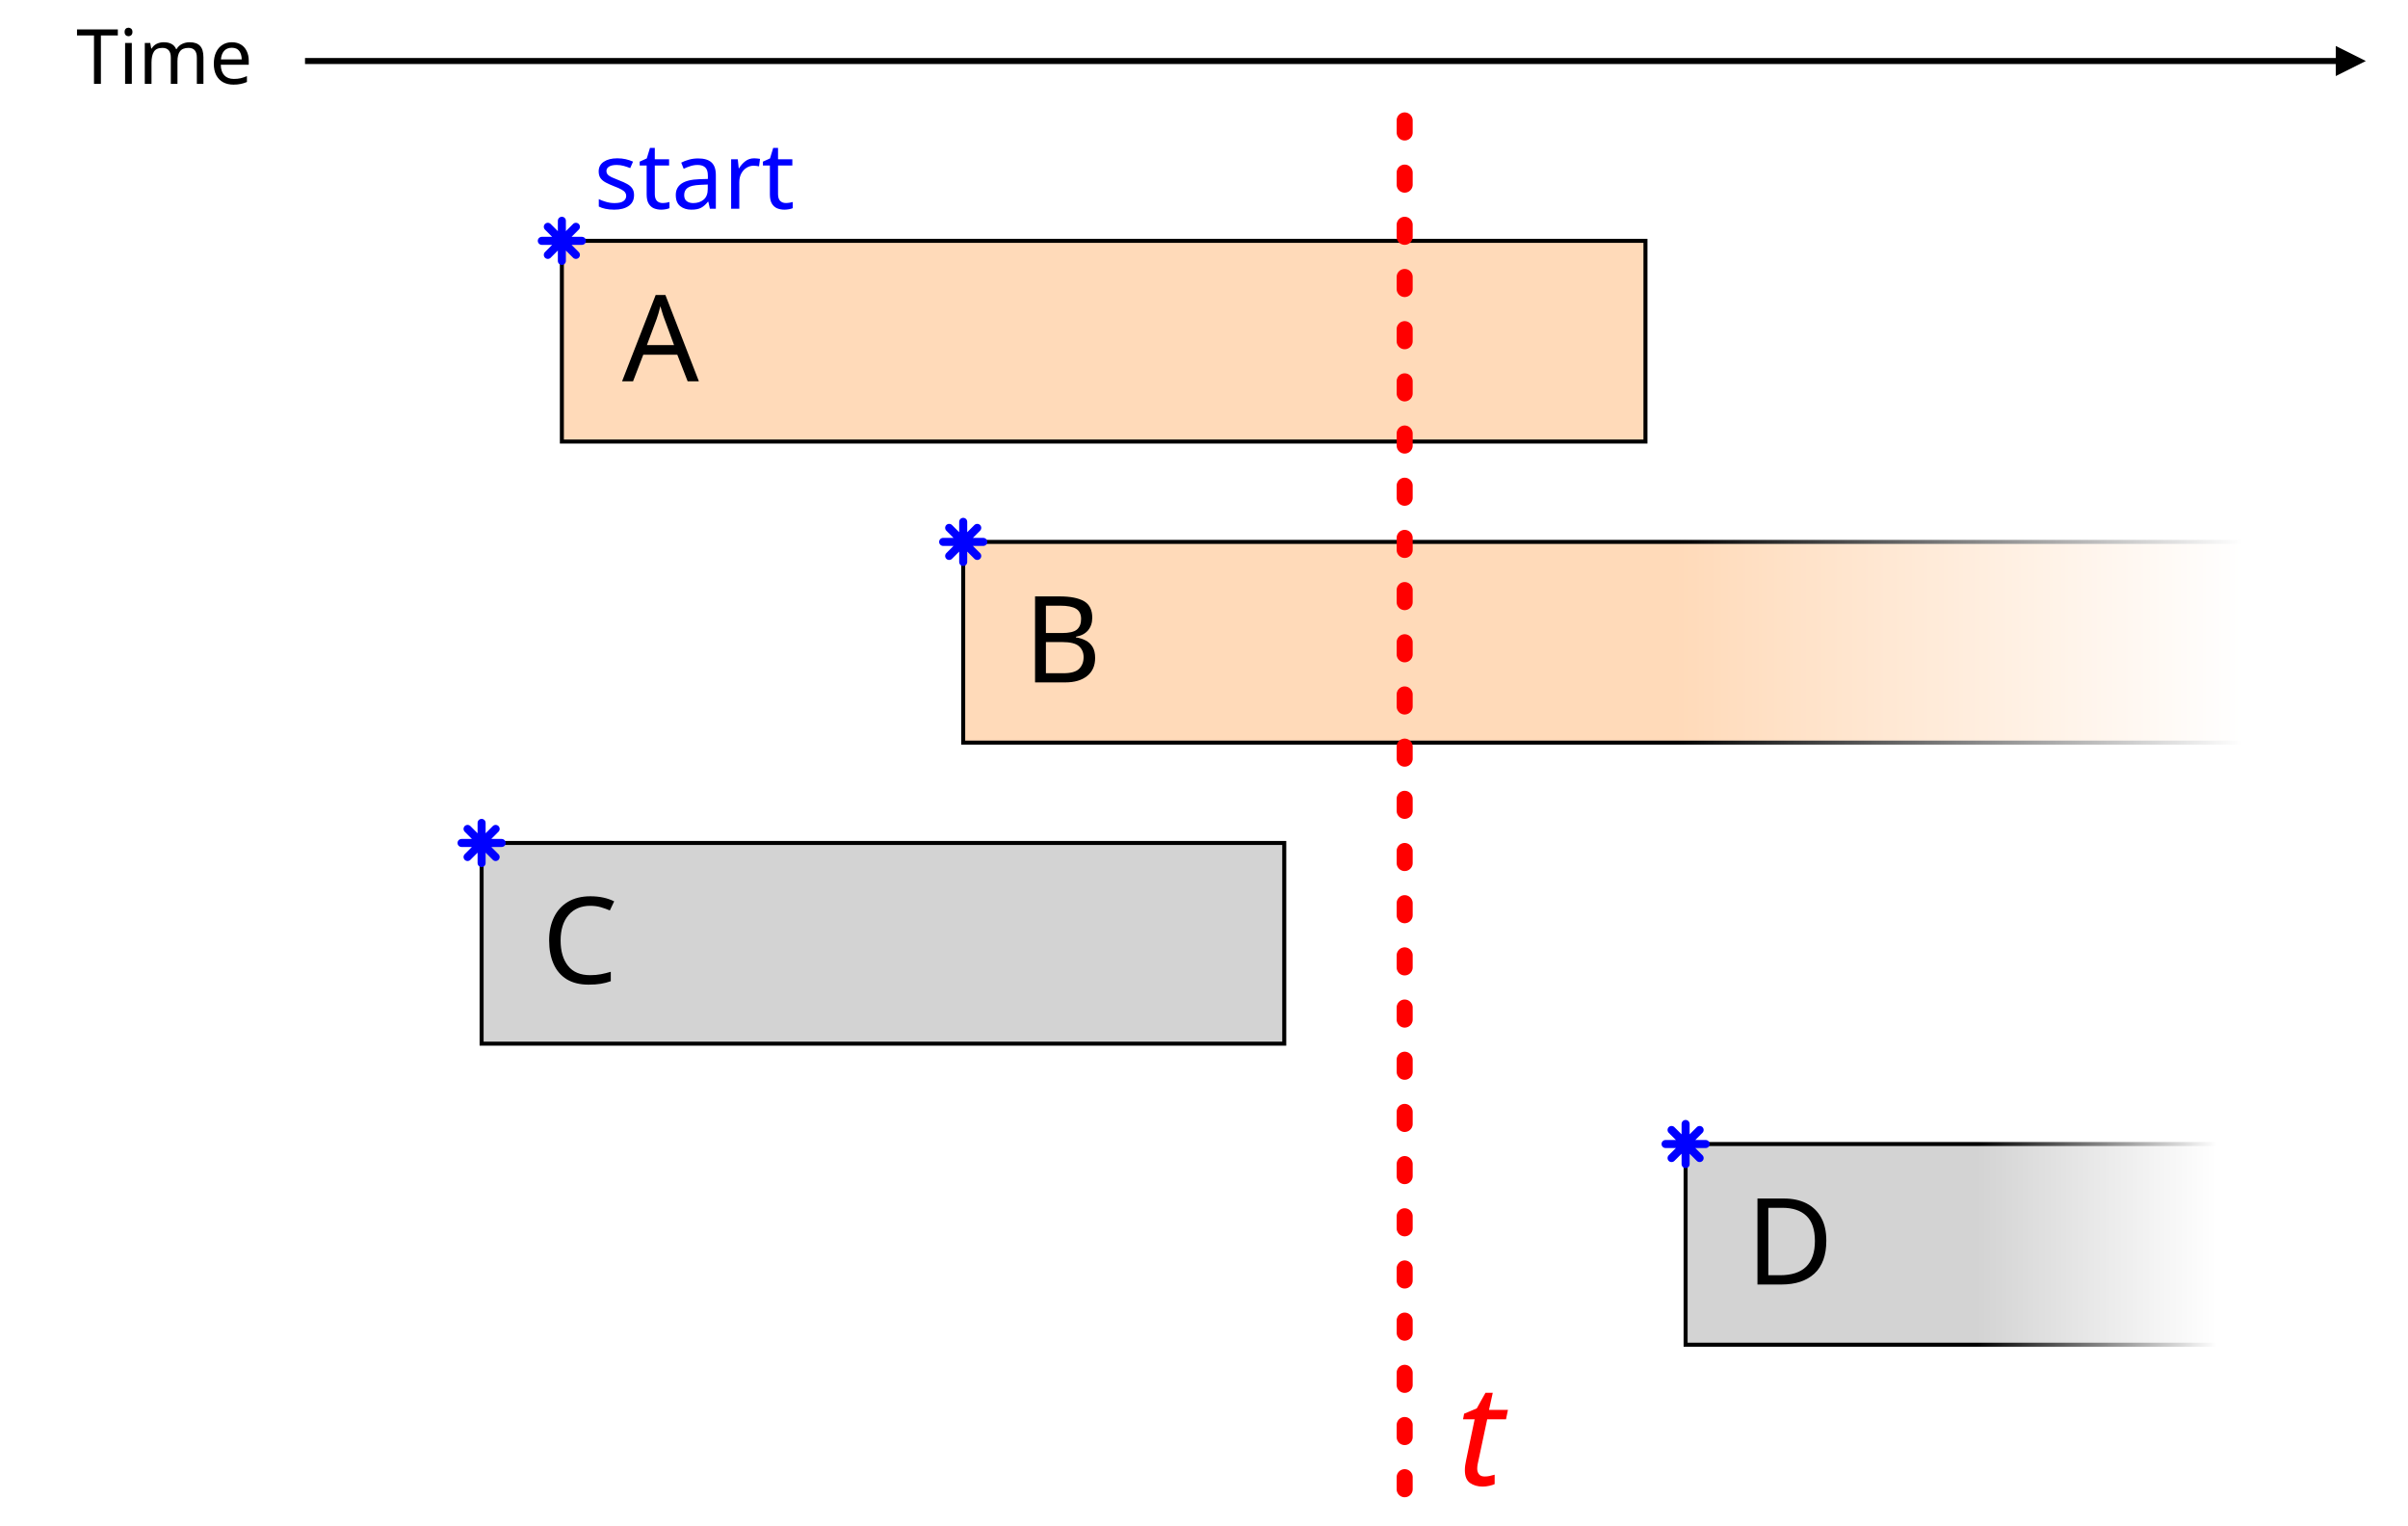
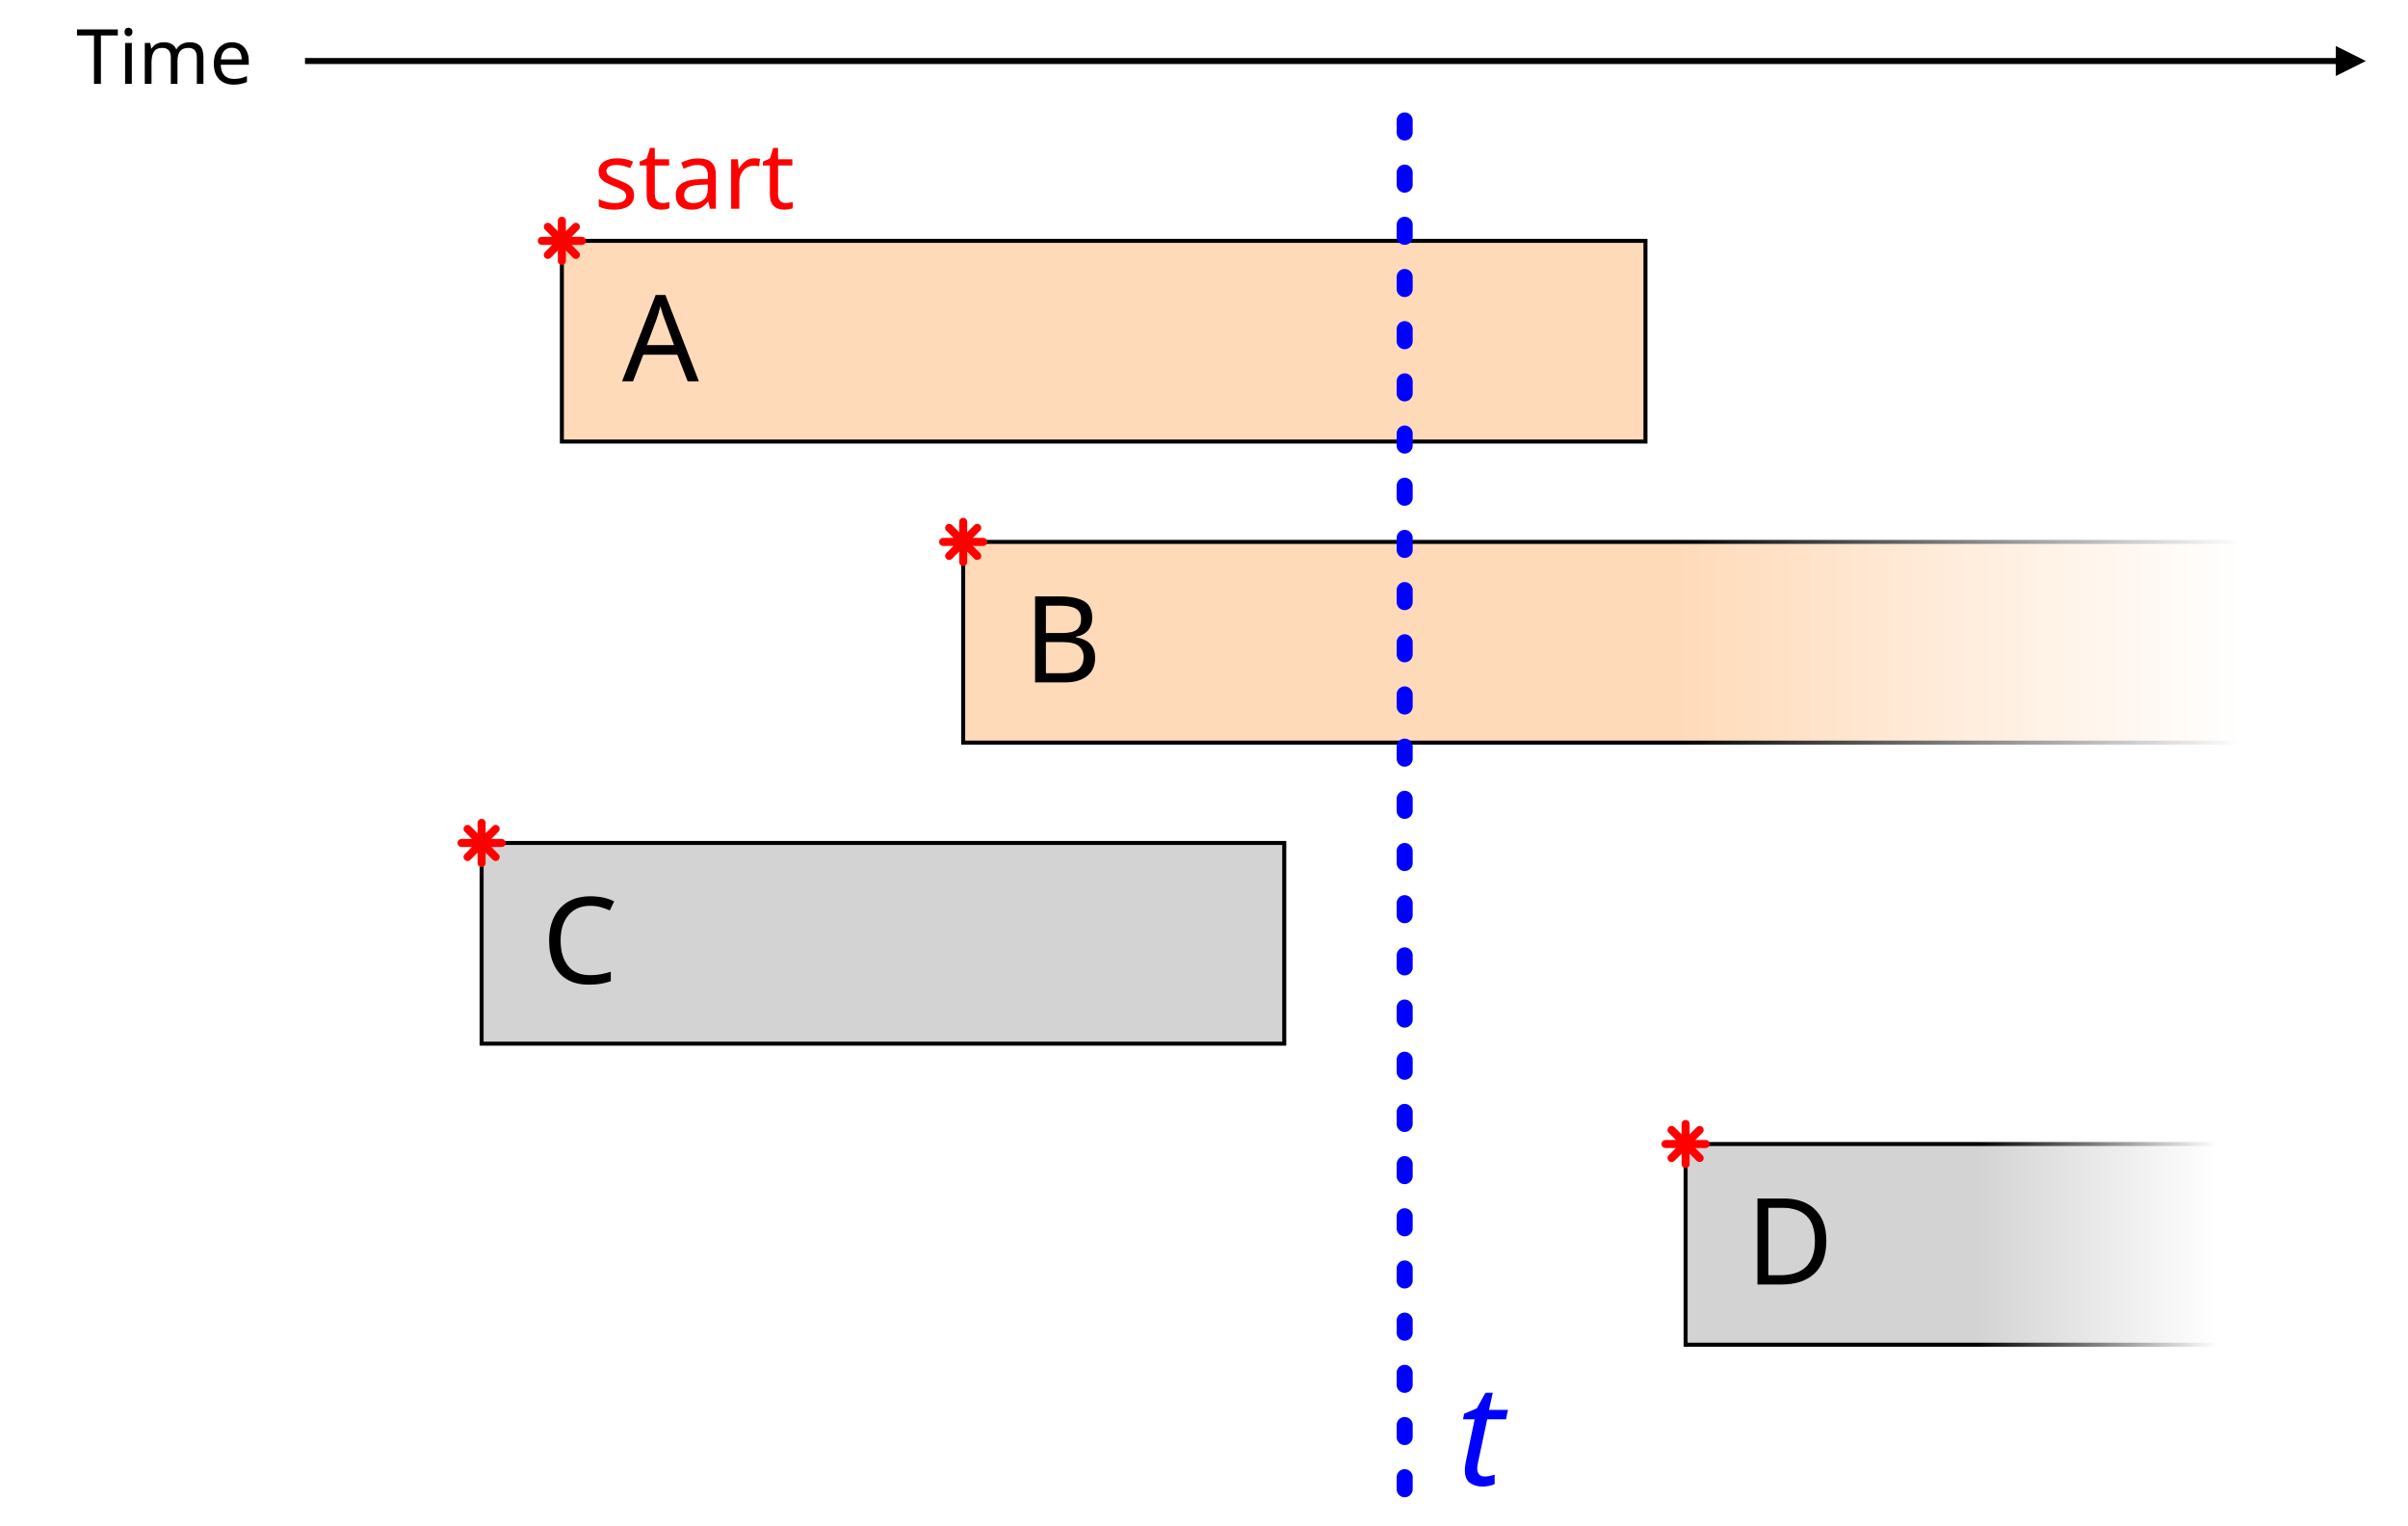
<svg xmlns="http://www.w3.org/2000/svg" xmlns:xlink="http://www.w3.org/1999/xlink" width="100%" height="100%" viewBox="0 0 600 380">
  <defs>
    <style type="text/css">
    svg {
      font-size: 19px;
      font-family: sans-serif;
    }

    /*
     * Line work
     */
    .arrowLine {
      stroke: black;
      stroke-width: 1.5;
      marker-end: url(#arrow);
      fill: none;
    }
    .active {
      fill: peachpuff;
      stroke: black;
    }
    .inactive {
      fill: lightgrey;
      stroke: black;
    }
    .animationLabel {
      text-anchor: start;
      font-size: 30px;
    }
    .startTimeLabel {
-       fill: blue;
+       fill: red;
      text-anchor: start;
      font-size: 23px;
    }
    .tLine {
-       stroke: red;
+       stroke: blue;
      stroke-width: 4;
      stroke-dasharray: 3 10;
      stroke-linecap: round;
    }
    .tLineLabel {
-       fill: red;
+       fill: blue;
      font-size: 35px;
      font-style: italic;
    }
    </style>
    <style type="text/css">
      .blackArrowHead {
        fill: black;
        stroke: none;
      }
    </style>
    <marker id="arrow" viewBox="0 -5 10 10" orient="auto" markerWidth="5" markerHeight="5">
      <path d="M0-5l10 5l-10 5z" class="blackArrowHead" />
    </marker>
    <style type="text/css">
      .startTimeStar {
-         stroke: blue;
+         stroke: red;
        stroke-linecap: round;
        stroke-width: 2;
        fill: none;
      }
    </style>
    <path d="M-3.5-3.5l7 7M3.5-3.5l-7 7M0-5v10M-5 0h10" class="startTimeStar" id="star" />
    <mask id="fadeout" maskContentUnits="objectBoundingBox">
      <rect x="-0.05" y="-0.05" width="1.1" height="1.1" fill="url(#fadeoutGrad)" />
    </mask>
    <linearGradient id="fadeoutGrad">
      <stop offset="0" stop-color="white" stop-opacity="1" />
      <stop offset="0.5" stop-color="white" stop-opacity="1" />
      <stop offset="0.85" stop-color="white" stop-opacity="0" />
    </linearGradient>
  </defs>
  <g>
    <text x="1em" y="1.1em">Time</text>
    <line x1="4em" x2="97%" y1="0.8em" y2="0.8em" class="arrowLine" />
  </g>
  <g transform="translate(140 60)">
    <rect width="270" height="50" class="active" />
    <text x="15" y="35" class="animationLabel">A</text>
    <use xlink:href="#star" />
    <text x="8" y="-8" class="startTimeLabel">start</text>
  </g>
  <g transform="translate(240 135)" mask="url(#fadeout)">
    <rect width="360" height="50" class="active" />
    <text x="15" y="35" class="animationLabel">B</text>
    <use xlink:href="#star" />
  </g>
  <g transform="translate(120 210)">
    <rect width="200" height="50" class="inactive" />
    <text x="15" y="35" class="animationLabel">C</text>
    <use xlink:href="#star" />
  </g>
  <g transform="translate(420 285)" mask="url(#fadeout)">
    <rect width="150" height="50" class="inactive" />
    <text x="15" y="35" class="animationLabel">D</text>
    <use xlink:href="#star" />
  </g>
  <g transform="translate(350 30)">
    <path d="M0 0v350" class="tLine" />
    <text x="13" y="340" class="tLineLabel">t</text>
  </g>
</svg>
